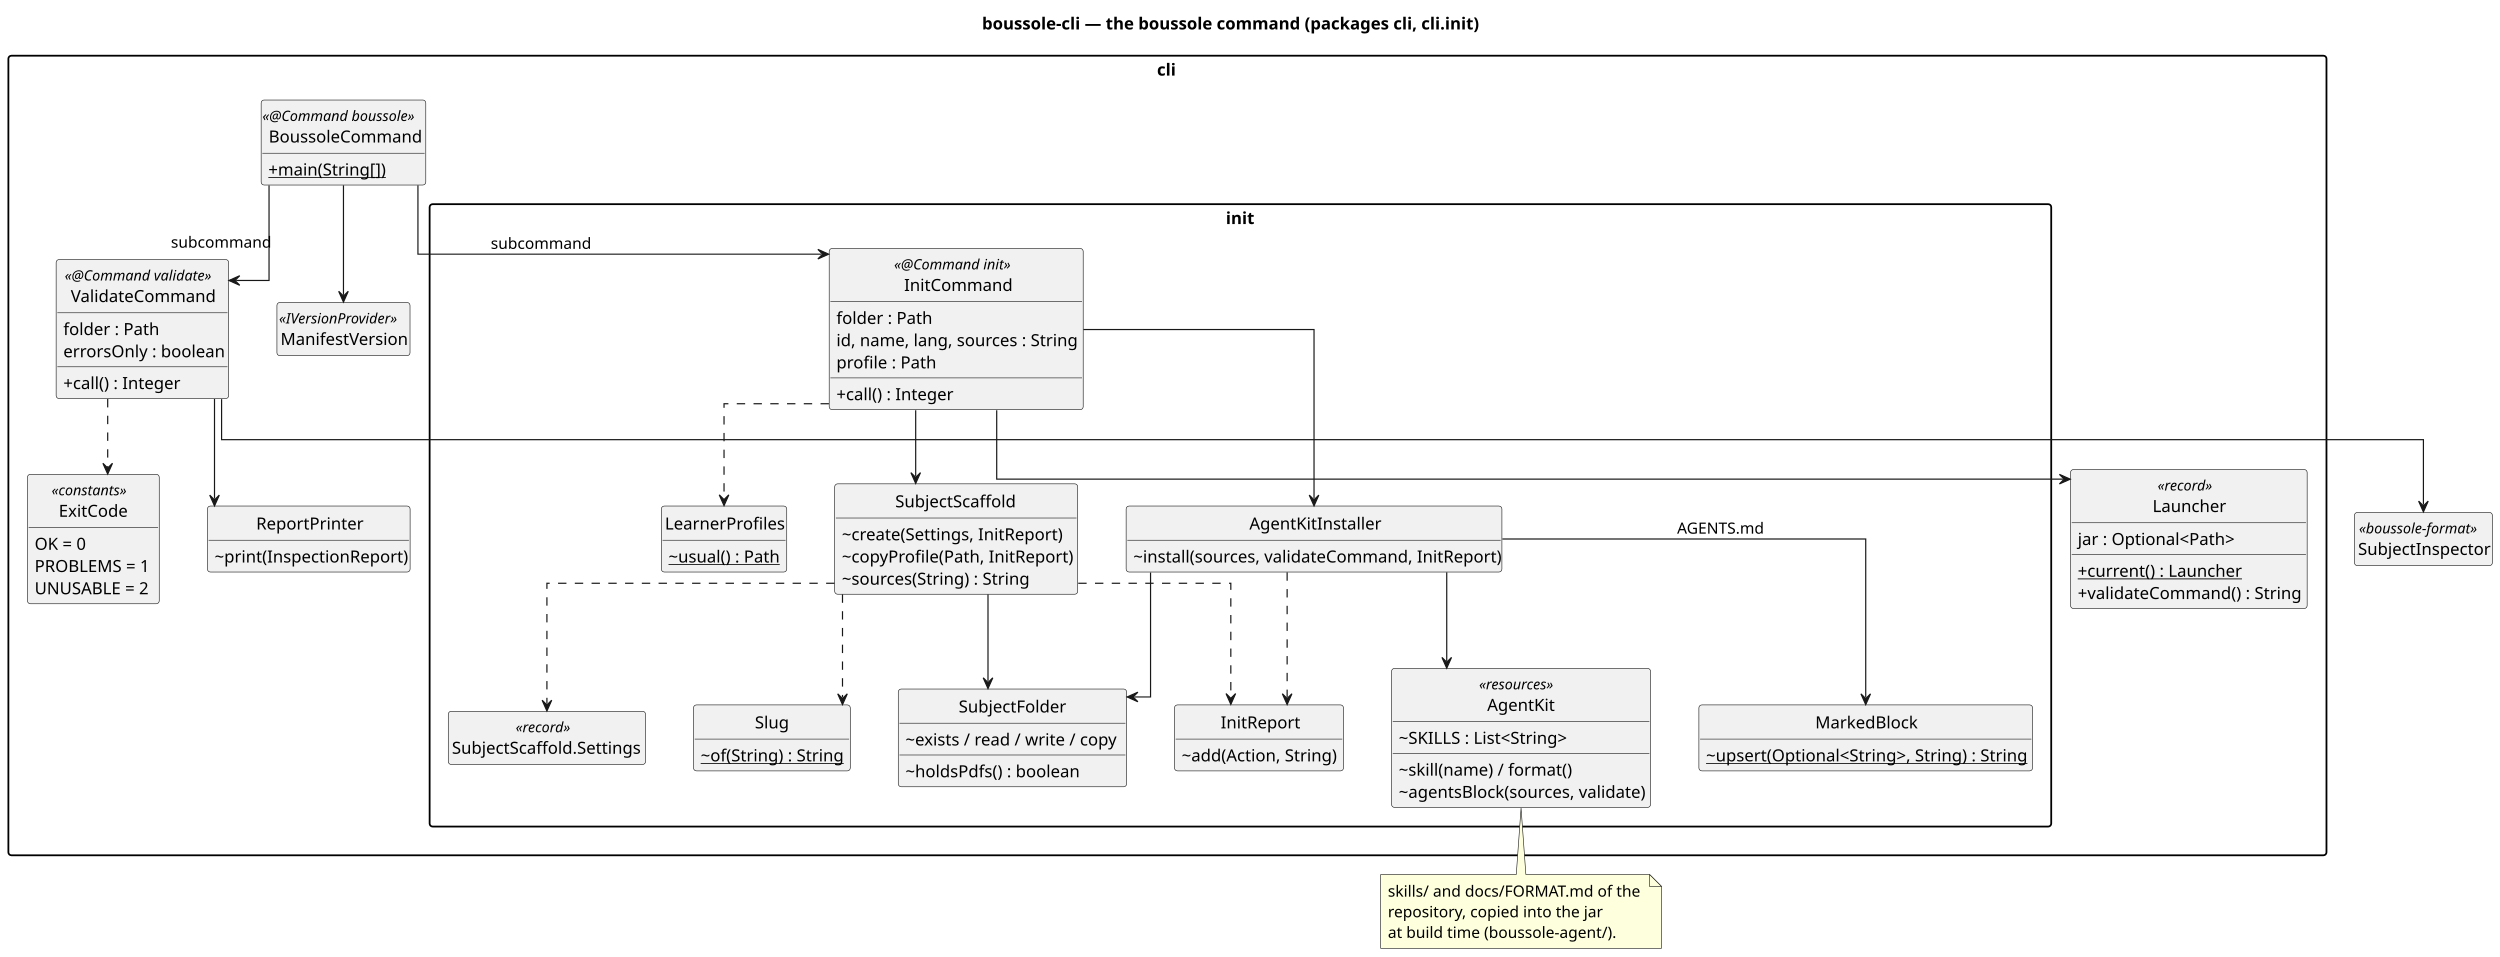
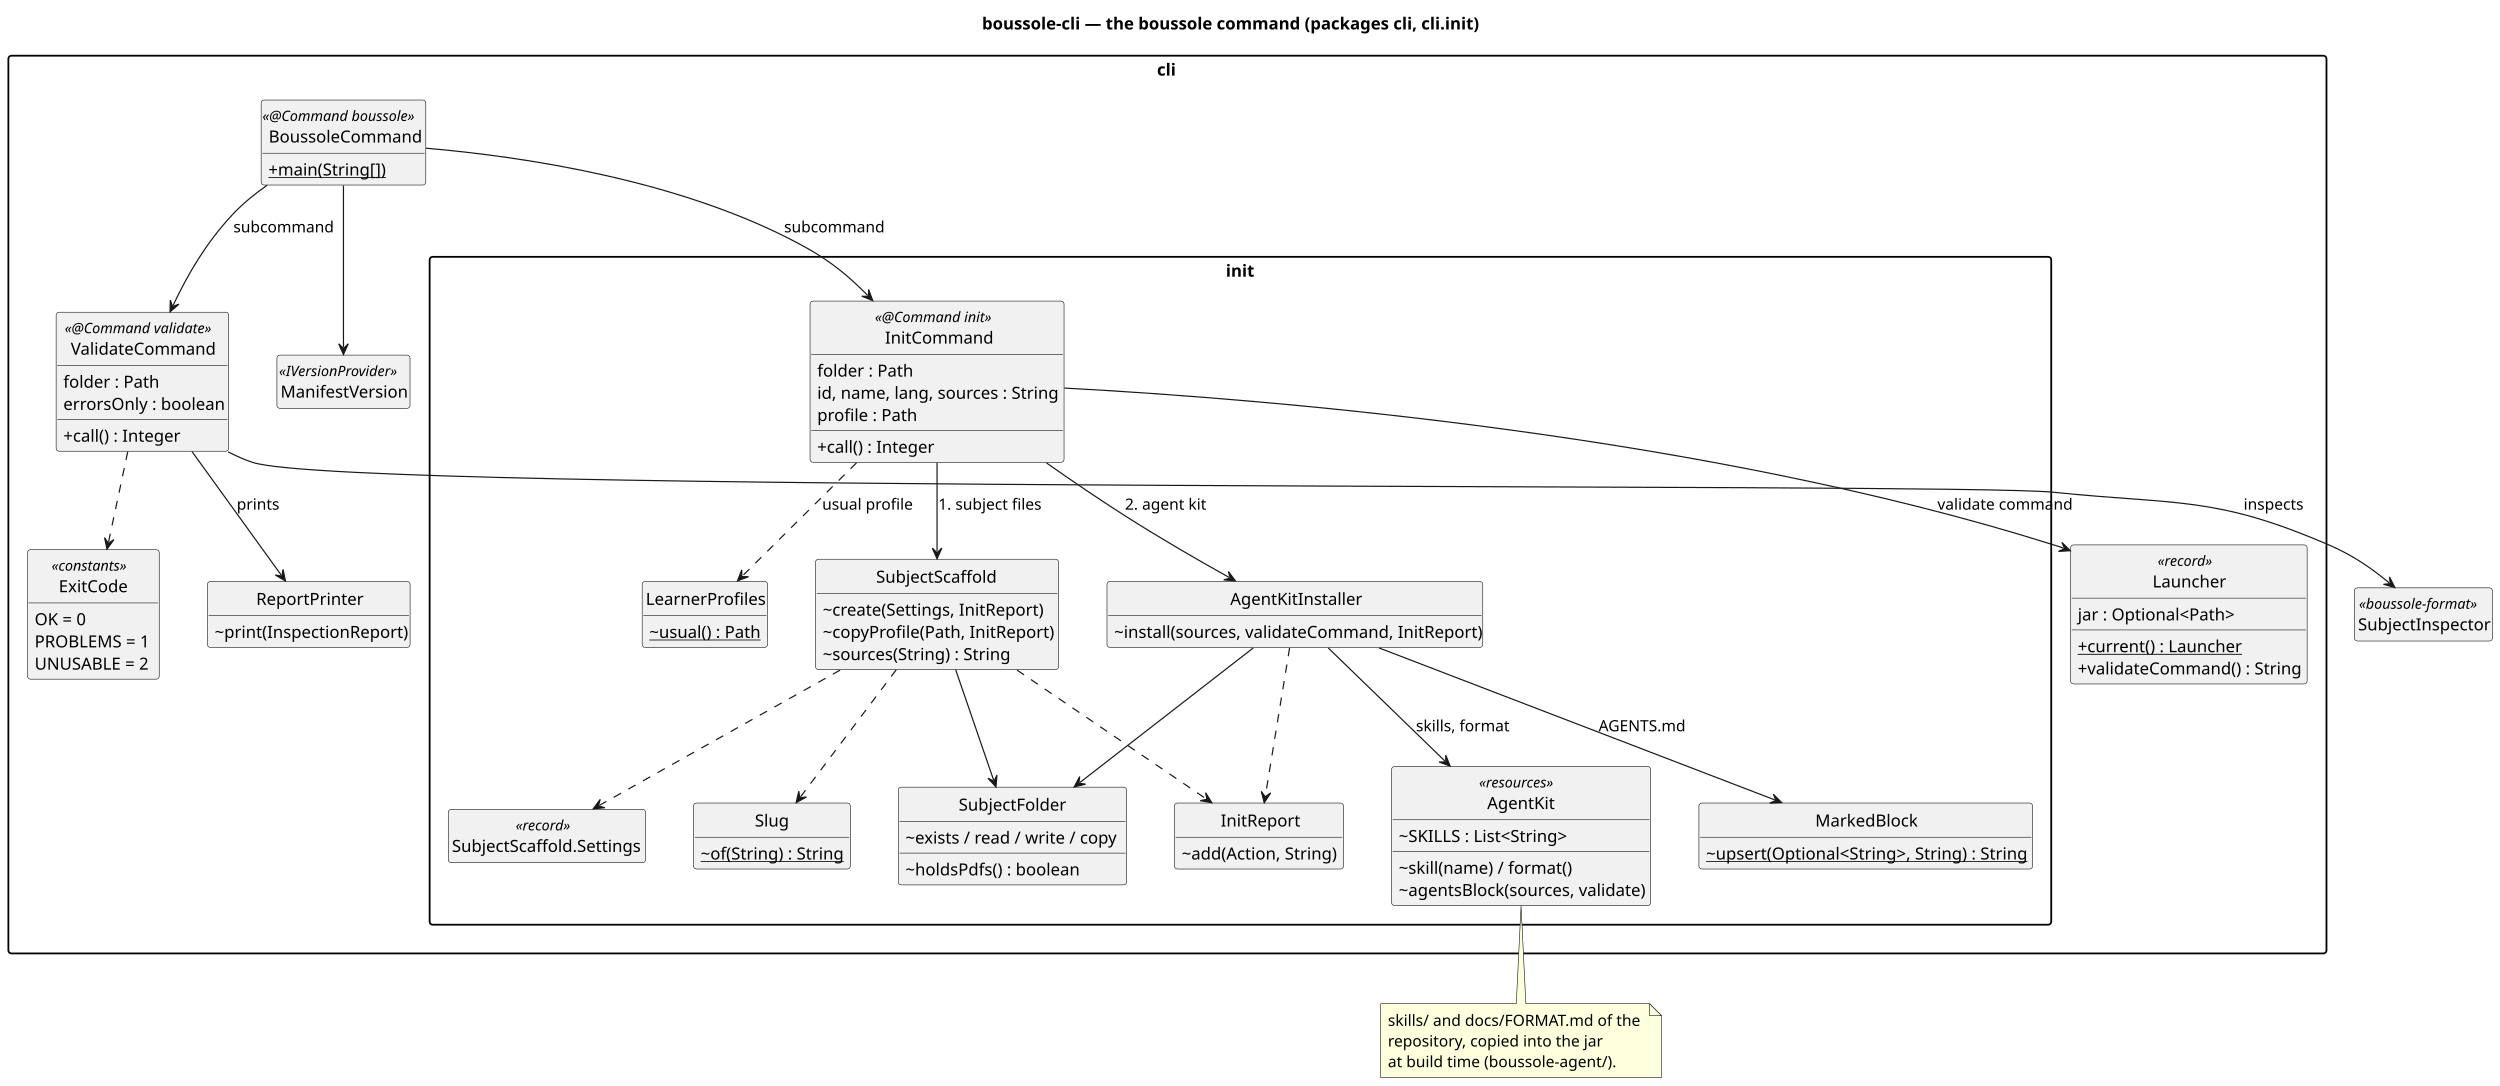
- <svg xmlns="http://www.w3.org/2000/svg" contentStyleType="text/css" data-diagram-type="CLASS" height="799px" preserveAspectRatio="none" style="width:2089px;height:799px;background:#FFFFFF;" version="1.1" viewBox="0 0 2089 799" width="2089px" zoomAndPan="magnify">
+ <svg xmlns="http://www.w3.org/2000/svg" contentStyleType="text/css" data-diagram-type="CLASS" height="907px" preserveAspectRatio="none" style="width:2089px;height:907px;background:#FFFFFF;" version="1.1" viewBox="0 0 2089 907" width="2089px" zoomAndPan="magnify">
  <defs />
  <g>
-     <g class="title" data-source-line="8">
+     <g class="title" data-source-line="7">
      <text fill="#000000" font-family="sans-serif" font-size="14" font-weight="bold" lengthAdjust="spacing" textLength="434.52" x="820.562" y="24.616">boussole-cli — the boussole command (packages cli, cli.init)</text>
    </g>
-     <g class="cluster" data-qualified-name="cli" data-source-line="10" id="ent0002">
-       <rect fill="none" height="668.11" rx="2.5" ry="2.5" style="stroke:#000000;stroke-width:1.5;" width="1937" x="7" y="46.564" />
+     <g class="cluster" data-qualified-name="cli" data-source-line="9" id="ent0002">
+       <rect fill="none" height="750.11" rx="2.5" ry="2.5" style="stroke:#000000;stroke-width:1.5;" width="1937" x="7" y="46.564" />
      <text fill="#000000" font-family="sans-serif" font-size="14" font-weight="bold" lengthAdjust="spacing" textLength="17.37" x="966.815" y="63.18">cli</text>
    </g>
-     <g class="cluster" data-qualified-name="cli.init" data-source-line="35" id="ent0009">
-       <rect fill="none" height="520.07" rx="2.5" ry="2.5" style="stroke:#000000;stroke-width:1.5;" width="1355" x="359" y="170.604" />
-       <text fill="#000000" font-family="sans-serif" font-size="14" font-weight="bold" lengthAdjust="spacing" textLength="24.36" x="1024.32" y="187.22">init</text>
-     </g>
-     <g class="entity" data-qualified-name="cli.BoussoleCommand" data-source-line="11" id="ent0003">
+     <g class="cluster" data-qualified-name="cli.init" data-source-line="34" id="ent0009">
+       <rect fill="none" height="558.07" rx="2.5" ry="2.5" style="stroke:#000000;stroke-width:1.5;" width="1355" x="359" y="214.604" />
+       <text fill="#000000" font-family="sans-serif" font-size="14" font-weight="bold" lengthAdjust="spacing" textLength="24.36" x="1024.32" y="231.22">init</text>
+     </g>
+     <g class="entity" data-qualified-name="cli.BoussoleCommand" data-source-line="10" id="ent0003">
      <rect fill="#F1F1F1" height="71.04" rx="2.5" ry="2.5" style="stroke:#181818;stroke-width:0.5;" width="137.565" x="218.22" y="83.564" />
      <text fill="#000000" font-family="sans-serif" font-size="12" font-style="italic" lengthAdjust="spacing" textLength="135.565" x="219.22" y="101.092">«@Command boussole»</text>
      <text fill="#000000" font-family="sans-serif" font-size="14" lengthAdjust="spacing" textLength="124.978" x="224.514" y="119.092">BoussoleCommand</text>
      <line style="stroke:#181818;stroke-width:0.5;" x1="219.22" x2="354.785" y1="128.04" y2="128.04" />
      <text fill="#000000" font-family="sans-serif" font-size="14" lengthAdjust="spacing" text-decoration="underline" textLength="97.86" x="224.22" y="146.656">+main(String[])</text>
    </g>
-     <g class="entity" data-qualified-name="cli.ValidateCommand" data-source-line="14" id="ent0004">
-       <rect fill="#F1F1F1" height="116.168" rx="2.5" ry="2.5" style="stroke:#181818;stroke-width:0.5;" width="144.173" x="46.91" y="216.884" />
-       <text fill="#000000" font-family="sans-serif" font-size="12" font-style="italic" lengthAdjust="spacing" textLength="129.889" x="54.052" y="234.412">«@Command validate»</text>
-       <text fill="#000000" font-family="sans-serif" font-size="14" lengthAdjust="spacing" textLength="119.742" x="59.126" y="252.412">ValidateCommand</text>
-       <line style="stroke:#181818;stroke-width:0.5;" x1="47.91" x2="190.083" y1="261.36" y2="261.36" />
-       <text fill="#000000" font-family="sans-serif" font-size="14" lengthAdjust="spacing" textLength="79.66" x="52.91" y="279.976">folder : Path</text>
-       <text fill="#000000" font-family="sans-serif" font-size="14" lengthAdjust="spacing" textLength="132.173" x="52.91" y="298.54">errorsOnly : boolean</text>
-       <line style="stroke:#181818;stroke-width:0.5;" x1="47.91" x2="190.083" y1="306.488" y2="306.488" />
-       <text fill="#000000" font-family="sans-serif" font-size="14" lengthAdjust="spacing" textLength="97.706" x="52.91" y="325.104">+call() : Integer</text>
-     </g>
-     <g class="entity" data-qualified-name="cli.ReportPrinter" data-source-line="19" id="ent0005">
-       <rect fill="#F1F1F1" height="55.128" rx="2.5" ry="2.5" style="stroke:#181818;stroke-width:0.5;" width="169.373" x="173.31" y="422.854" />
-       <text fill="#000000" font-family="sans-serif" font-size="14" lengthAdjust="spacing" textLength="87.878" x="214.058" y="442.47">ReportPrinter</text>
-       <line style="stroke:#181818;stroke-width:0.5;" x1="174.31" x2="341.683" y1="451.418" y2="451.418" />
-       <text fill="#000000" font-family="sans-serif" font-size="14" lengthAdjust="spacing" textLength="157.373" x="179.31" y="470.034">~print(InspectionReport)</text>
-     </g>
-     <g class="entity" data-qualified-name="cli.ExitCode" data-source-line="22" id="ent0006">
-       <rect fill="#F1F1F1" height="108.168" rx="2.5" ry="2.5" style="stroke:#181818;stroke-width:0.5;" width="110.14" x="22.93" y="396.334" />
-       <text fill="#000000" font-family="sans-serif" font-size="12" font-style="italic" lengthAdjust="spacing" textLength="69.817" x="43.092" y="413.862">«constants»</text>
-       <text fill="#000000" font-family="sans-serif" font-size="14" lengthAdjust="spacing" textLength="57.834" x="49.083" y="431.862">ExitCode</text>
-       <line style="stroke:#181818;stroke-width:0.5;" x1="23.93" x2="132.07" y1="440.81" y2="440.81" />
-       <text fill="#000000" font-family="sans-serif" font-size="14" lengthAdjust="spacing" textLength="45.514" x="28.93" y="459.426">OK = 0</text>
-       <text fill="#000000" font-family="sans-serif" font-size="14" lengthAdjust="spacing" textLength="97.342" x="28.93" y="477.99">PROBLEMS = 1</text>
-       <text fill="#000000" font-family="sans-serif" font-size="14" lengthAdjust="spacing" textLength="98.14" x="28.93" y="496.554">UNUSABLE = 2</text>
-     </g>
-     <g class="entity" data-qualified-name="cli.ManifestVersion" data-source-line="27" id="ent0007">
-       <rect fill="#F1F1F1" height="44.476" rx="2.5" ry="2.5" style="stroke:#181818;stroke-width:0.5;" width="111.21" x="231.4" y="252.734" />
-       <text fill="#000000" font-family="sans-serif" font-size="12" font-style="italic" lengthAdjust="spacing" textLength="107.737" x="233.136" y="270.262">«IVersionProvider»</text>
-       <text fill="#000000" font-family="sans-serif" font-size="14" lengthAdjust="spacing" textLength="105.21" x="234.4" y="288.262">ManifestVersion</text>
-     </g>
-     <g class="entity" data-qualified-name="cli.Launcher" data-source-line="28" id="ent0008">
-       <rect fill="#F1F1F1" height="116.168" rx="2.5" ry="2.5" style="stroke:#181818;stroke-width:0.5;" width="197.709" x="1730.15" y="392.334" />
-       <text fill="#000000" font-family="sans-serif" font-size="12" font-style="italic" lengthAdjust="spacing" textLength="52.248" x="1802.88" y="409.862">«record»</text>
-       <text fill="#000000" font-family="sans-serif" font-size="14" lengthAdjust="spacing" textLength="60.662" x="1798.674" y="427.862">Launcher</text>
-       <line style="stroke:#181818;stroke-width:0.5;" x1="1731.15" x2="1926.859" y1="436.81" y2="436.81" />
-       <text fill="#000000" font-family="sans-serif" font-size="14" lengthAdjust="spacing" textLength="130.465" x="1736.15" y="455.426">jar : Optional&lt;Path&gt;</text>
-       <line style="stroke:#181818;stroke-width:0.5;" x1="1731.15" x2="1926.859" y1="463.374" y2="463.374" />
-       <text fill="#000000" font-family="sans-serif" font-size="14" lengthAdjust="spacing" text-decoration="underline" textLength="137.522" x="1736.15" y="481.99">+current() : Launcher</text>
-       <text fill="#000000" font-family="sans-serif" font-size="14" lengthAdjust="spacing" textLength="185.709" x="1736.15" y="500.554">+validateCommand() : String</text>
-     </g>
-     <g class="entity" data-qualified-name="cli.init.InitCommand" data-source-line="36" id="ent0010">
-       <rect fill="#F1F1F1" height="134.732" rx="2.5" ry="2.5" style="stroke:#181818;stroke-width:0.5;" width="212.241" x="692.88" y="207.604" />
-       <text fill="#000000" font-family="sans-serif" font-size="12" font-style="italic" lengthAdjust="spacing" textLength="103.813" x="747.094" y="225.132">«@Command init»</text>
-       <text fill="#000000" font-family="sans-serif" font-size="14" lengthAdjust="spacing" textLength="87.01" x="755.496" y="243.132">InitCommand</text>
-       <line style="stroke:#181818;stroke-width:0.5;" x1="693.88" x2="904.121" y1="252.08" y2="252.08" />
-       <text fill="#000000" font-family="sans-serif" font-size="14" lengthAdjust="spacing" textLength="79.66" x="698.88" y="270.696">folder : Path</text>
-       <text fill="#000000" font-family="sans-serif" font-size="14" lengthAdjust="spacing" textLength="200.241" x="698.88" y="289.26">id, name, lang, sources : String</text>
-       <text fill="#000000" font-family="sans-serif" font-size="14" lengthAdjust="spacing" textLength="83.16" x="698.88" y="307.824">profile : Path</text>
-       <line style="stroke:#181818;stroke-width:0.5;" x1="693.88" x2="904.121" y1="315.772" y2="315.772" />
-       <text fill="#000000" font-family="sans-serif" font-size="14" lengthAdjust="spacing" textLength="97.706" x="698.88" y="334.388">+call() : Integer</text>
-     </g>
-     <g class="entity" data-qualified-name="cli.init.SubjectScaffold" data-source-line="42" id="ent0011">
-       <rect fill="#F1F1F1" height="92.256" rx="2.5" ry="2.5" style="stroke:#181818;stroke-width:0.5;" width="203.071" x="697.46" y="404.294" />
-       <text fill="#000000" font-family="sans-serif" font-size="14" lengthAdjust="spacing" textLength="101.92" x="748.036" y="423.91">SubjectScaffold</text>
-       <line style="stroke:#181818;stroke-width:0.5;" x1="698.46" x2="899.531" y1="432.858" y2="432.858" />
-       <text fill="#000000" font-family="sans-serif" font-size="14" lengthAdjust="spacing" textLength="182.447" x="703.46" y="451.474">~create(Settings, InitReport)</text>
-       <text fill="#000000" font-family="sans-serif" font-size="14" lengthAdjust="spacing" textLength="191.071" x="703.46" y="470.038">~copyProfile(Path, InitReport)</text>
-       <text fill="#000000" font-family="sans-serif" font-size="14" lengthAdjust="spacing" textLength="156.267" x="703.46" y="488.602">~sources(String) : String</text>
-     </g>
-     <g class="entity" data-qualified-name="cli.init.Settings" data-source-line="47" id="ent0012">
-       <rect fill="#F1F1F1" height="44.476" rx="2.5" ry="2.5" style="stroke:#181818;stroke-width:0.5;" width="164.829" x="374.59" y="594.344" />
-       <text fill="#000000" font-family="sans-serif" font-size="12" font-style="italic" lengthAdjust="spacing" textLength="52.248" x="430.88" y="611.872">«record»</text>
-       <text fill="#000000" font-family="sans-serif" font-size="14" lengthAdjust="spacing" textLength="158.829" x="377.59" y="629.872">SubjectScaffold.Settings</text>
-     </g>
-     <g class="entity" data-qualified-name="cli.init.AgentKitInstaller" data-source-line="48" id="ent0013">
-       <rect fill="#F1F1F1" height="55.128" rx="2.5" ry="2.5" style="stroke:#181818;stroke-width:0.5;" width="313.993" x="941" y="422.854" />
-       <text fill="#000000" font-family="sans-serif" font-size="14" lengthAdjust="spacing" textLength="108.038" x="1043.978" y="442.47">AgentKitInstaller</text>
-       <line style="stroke:#181818;stroke-width:0.5;" x1="942" x2="1253.993" y1="451.418" y2="451.418" />
-       <text fill="#000000" font-family="sans-serif" font-size="14" lengthAdjust="spacing" textLength="301.993" x="947" y="470.034">~install(sources, validateCommand, InitReport)</text>
-     </g>
-     <g class="entity" data-qualified-name="cli.init.AgentKit" data-source-line="51" id="ent0014">
-       <rect fill="#F1F1F1" height="116.168" rx="2.5" ry="2.5" style="stroke:#181818;stroke-width:0.5;" width="216.413" x="1162.79" y="558.504" />
-       <text fill="#000000" font-family="sans-serif" font-size="12" font-style="italic" lengthAdjust="spacing" textLength="70.189" x="1235.902" y="576.032">«resources»</text>
-       <text fill="#000000" font-family="sans-serif" font-size="14" lengthAdjust="spacing" textLength="56.588" x="1242.703" y="594.032">AgentKit</text>
-       <line style="stroke:#181818;stroke-width:0.5;" x1="1163.79" x2="1378.203" y1="602.98" y2="602.98" />
-       <text fill="#000000" font-family="sans-serif" font-size="14" lengthAdjust="spacing" textLength="143.962" x="1168.79" y="621.596">~SKILLS : List&lt;String&gt;</text>
-       <line style="stroke:#181818;stroke-width:0.5;" x1="1163.79" x2="1378.203" y1="629.544" y2="629.544" />
-       <text fill="#000000" font-family="sans-serif" font-size="14" lengthAdjust="spacing" textLength="142.925" x="1168.79" y="648.16">~skill(name) / format()</text>
-       <text fill="#000000" font-family="sans-serif" font-size="14" lengthAdjust="spacing" textLength="204.413" x="1168.79" y="666.724">~agentsBlock(sources, validate)</text>
-     </g>
-     <g class="entity" data-qualified-name="cli.init.MarkedBlock" data-source-line="56" id="ent0015">
-       <rect fill="#F1F1F1" height="55.128" rx="2.5" ry="2.5" style="stroke:#181818;stroke-width:0.5;" width="278.825" x="1419.59" y="589.024" />
-       <text fill="#000000" font-family="sans-serif" font-size="14" lengthAdjust="spacing" textLength="84.364" x="1516.821" y="608.64">MarkedBlock</text>
-       <line style="stroke:#181818;stroke-width:0.5;" x1="1420.59" x2="1697.415" y1="617.588" y2="617.588" />
-       <text fill="#000000" font-family="sans-serif" font-size="14" lengthAdjust="spacing" text-decoration="underline" textLength="266.825" x="1425.59" y="636.204">~upsert(Optional&lt;String&gt;, String) : String</text>
-     </g>
-     <g class="entity" data-qualified-name="cli.init.SubjectFolder" data-source-line="59" id="ent0016">
-       <rect fill="#F1F1F1" height="81.692" rx="2.5" ry="2.5" style="stroke:#181818;stroke-width:0.5;" width="190.807" x="750.6" y="575.744" />
-       <text fill="#000000" font-family="sans-serif" font-size="14" lengthAdjust="spacing" textLength="89.88" x="801.064" y="595.36">SubjectFolder</text>
-       <line style="stroke:#181818;stroke-width:0.5;" x1="751.6" x2="940.407" y1="604.308" y2="604.308" />
-       <text fill="#000000" font-family="sans-serif" font-size="14" lengthAdjust="spacing" textLength="178.807" x="756.6" y="622.924">~exists / read / write / copy</text>
-       <line style="stroke:#181818;stroke-width:0.5;" x1="751.6" x2="940.407" y1="630.872" y2="630.872" />
-       <text fill="#000000" font-family="sans-serif" font-size="14" lengthAdjust="spacing" textLength="143.416" x="756.6" y="649.488">~holdsPdfs() : boolean</text>
-     </g>
-     <g class="entity" data-qualified-name="cli.init.InitReport" data-source-line="63" id="ent0017">
-       <rect fill="#F1F1F1" height="55.128" rx="2.5" ry="2.5" style="stroke:#181818;stroke-width:0.5;" width="141.206" x="981.4" y="589.024" />
-       <text fill="#000000" font-family="sans-serif" font-size="14" lengthAdjust="spacing" textLength="64.008" x="1019.999" y="608.64">InitReport</text>
-       <line style="stroke:#181818;stroke-width:0.5;" x1="982.4" x2="1121.605" y1="617.588" y2="617.588" />
-       <text fill="#000000" font-family="sans-serif" font-size="14" lengthAdjust="spacing" textLength="129.206" x="987.4" y="636.204">~add(Action, String)</text>
-     </g>
-     <g class="entity" data-qualified-name="cli.init.Slug" data-source-line="66" id="ent0018">
-       <rect fill="#F1F1F1" height="55.128" rx="2.5" ry="2.5" style="stroke:#181818;stroke-width:0.5;" width="131.014" x="579.49" y="589.024" />
-       <text fill="#000000" font-family="sans-serif" font-size="14" lengthAdjust="spacing" textLength="28.49" x="630.752" y="608.64">Slug</text>
-       <line style="stroke:#181818;stroke-width:0.5;" x1="580.49" x2="709.504" y1="617.588" y2="617.588" />
-       <text fill="#000000" font-family="sans-serif" font-size="14" lengthAdjust="spacing" text-decoration="underline" textLength="119.014" x="585.49" y="636.204">~of(String) : String</text>
-     </g>
-     <g class="entity" data-qualified-name="cli.init.LearnerProfiles" data-source-line="69" id="ent0019">
-       <rect fill="#F1F1F1" height="55.128" rx="2.5" ry="2.5" style="stroke:#181818;stroke-width:0.5;" width="104.784" x="552.61" y="422.854" />
-       <text fill="#000000" font-family="sans-serif" font-size="14" lengthAdjust="spacing" textLength="98.784" x="555.61" y="442.47">LearnerProfiles</text>
-       <line style="stroke:#181818;stroke-width:0.5;" x1="553.61" x2="656.394" y1="451.418" y2="451.418" />
-       <text fill="#000000" font-family="sans-serif" font-size="14" lengthAdjust="spacing" text-decoration="underline" textLength="92.092" x="558.61" y="470.034">~usual() : Path</text>
-     </g>
-     <g class="entity" data-qualified-name="SubjectInspector" data-source-line="74" id="ent0020">
-       <rect fill="#F1F1F1" height="44.476" rx="2.5" ry="2.5" style="stroke:#181818;stroke-width:0.5;" width="115.284" x="1967.36" y="428.184" />
-       <text fill="#000000" font-family="sans-serif" font-size="12" font-style="italic" lengthAdjust="spacing" textLength="107.689" x="1971.157" y="445.712">«boussole-format»</text>
-       <text fill="#000000" font-family="sans-serif" font-size="14" lengthAdjust="spacing" textLength="109.284" x="1970.36" y="463.712">SubjectInspector</text>
-     </g>
-     <g class="entity" data-qualified-name="GMN39" data-source-line="96" id="ent0040">
-       <path d="M1153.7,730.674 L1153.7,792.388 A0,0 0 0 0 1153.7,792.388 L1388.303,792.388 A0,0 0 0 0 1388.303,792.388 L1388.303,740.674 L1378.303,730.674 L1275,730.674 L1271,675.124 L1267,730.674 L1153.7,730.674 A0,0 0 0 0 1153.7,730.674" fill="#FEFFDD" style="stroke:#181818;stroke-width:0.5;" />
-       <path d="M1378.303,730.674 L1378.303,740.674 L1388.303,740.674 L1378.303,730.674" fill="#FEFFDD" style="stroke:#181818;stroke-width:0.5;" />
-       <text fill="#000000" font-family="sans-serif" font-size="13" lengthAdjust="spacing" textLength="213.603" x="1159.7" y="749.246">skills/ and docs/FORMAT.md of the</text>
-       <text fill="#000000" font-family="sans-serif" font-size="13" lengthAdjust="spacing" textLength="177.97" x="1159.7" y="766.484">repository, copied into the jar</text>
-       <text fill="#000000" font-family="sans-serif" font-size="13" lengthAdjust="spacing" textLength="190.112" x="1159.7" y="783.722">at build time (boussole-agent/).</text>
-     </g>
-     <g class="link" data-entity-1="ent0003" data-entity-2="ent0004" data-link-type="dependency" data-source-line="76" id="lnk21">
-       <path codeLine="76" d="M224.81,154.934 C224.81,188.784 224.81,234.384 224.81,234.384 C224.81,234.384 215.93,234.384 197.33,234.384" fill="none" id="BoussoleCommand-to-ValidateCommand" style="stroke:#181818;stroke-width:1;" />
-       <polygon fill="#181818" points="191.33,234.384,200.33,238.384,196.33,234.384,200.33,230.384,191.33,234.384" style="stroke:#181818;stroke-width:1;" />
-       <text fill="#000000" font-family="sans-serif" font-size="13" lengthAdjust="spacing" textLength="81.315" x="142.81" y="206.966">subcommand</text>
-     </g>
-     <g class="link" data-entity-1="ent0003" data-entity-2="ent0010" data-link-type="dependency" data-source-line="77" id="lnk22">
-       <path codeLine="77" d="M349.23,154.884 C349.23,181.204 349.23,212.384 349.23,212.384 C349.23,212.384 553.41,212.384 686.41,212.384" fill="none" id="BoussoleCommand-to-InitCommand" style="stroke:#181818;stroke-width:1;" />
-       <polygon fill="#181818" points="692.41,212.384,683.41,208.384,687.41,212.384,683.41,216.384,692.41,212.384" style="stroke:#181818;stroke-width:1;" />
-       <text fill="#000000" font-family="sans-serif" font-size="13" lengthAdjust="spacing" textLength="81.315" x="410.08" y="207.956">subcommand</text>
-     </g>
-     <g class="link" data-entity-1="ent0003" data-entity-2="ent0007" data-link-type="dependency" data-source-line="78" id="lnk23">
-       <path codeLine="78" d="M287,154.844 C287,184.864 287,220.844 287,246.394" fill="none" id="BoussoleCommand-to-ManifestVersion" style="stroke:#181818;stroke-width:1;" />
-       <polygon fill="#181818" points="287,252.394,291,243.394,287,247.394,283,243.394,287,252.394" style="stroke:#181818;stroke-width:1;" />
-     </g>
-     <g class="link" data-entity-1="ent0004" data-entity-2="ent0020" data-link-type="dependency" data-source-line="79" id="lnk24">
-       <path codeLine="79" d="M185.16,333.494 C185.16,351.834 185.16,367.384 185.16,367.384 C185.16,367.384 2025,367.384 2025,367.384 C2025,367.384 2025,397.144 2025,421.724" fill="none" id="ValidateCommand-to-SubjectInspector" style="stroke:#181818;stroke-width:1;" />
-       <polygon fill="#181818" points="2025,427.724,2029,418.724,2025,422.724,2021,418.724,2025,427.724" style="stroke:#181818;stroke-width:1;" />
-     </g>
-     <g class="link" data-entity-1="ent0004" data-entity-2="ent0005" data-link-type="dependency" data-source-line="80" id="lnk25">
-       <path codeLine="80" d="M179.24,333.394 C179.24,363.494 179.24,392.804 179.24,416.704" fill="none" id="ValidateCommand-to-ReportPrinter" style="stroke:#181818;stroke-width:1;" />
-       <polygon fill="#181818" points="179.24,422.704,183.24,413.704,179.24,417.704,175.24,413.704,179.24,422.704" style="stroke:#181818;stroke-width:1;" />
-     </g>
-     <g class="link" data-entity-1="ent0004" data-entity-2="ent0006" data-link-type="dependency" data-source-line="81" id="lnk26">
-       <path codeLine="81" d="M89.99,333.394 C89.99,353.624 89.99,370.214 89.99,390.104" fill="none" id="ValidateCommand-to-ExitCode" style="stroke:#181818;stroke-width:1;stroke-dasharray:7,7;" />
-       <polygon fill="#181818" points="89.99,396.104,93.99,387.104,89.99,391.104,85.99,387.104,89.99,396.104" style="stroke:#181818;stroke-width:1;" />
-     </g>
-     <g class="link" data-entity-1="ent0010" data-entity-2="ent0011" data-link-type="dependency" data-source-line="82" id="lnk27">
-       <path codeLine="82" d="M765.15,342.804 C765.15,363.244 765.15,379.214 765.15,397.934" fill="none" id="InitCommand-to-SubjectScaffold" style="stroke:#181818;stroke-width:1;" />
-       <polygon fill="#181818" points="765.15,403.934,769.15,394.934,765.15,398.934,761.15,394.934,765.15,403.934" style="stroke:#181818;stroke-width:1;" />
-     </g>
-     <g class="link" data-entity-1="ent0010" data-entity-2="ent0013" data-link-type="dependency" data-source-line="83" id="lnk28">
-       <path codeLine="83" d="M905.26,275.384 C991.2,275.384 1098,275.384 1098,275.384 C1098,275.384 1098,367.324 1098,416.684" fill="none" id="InitCommand-to-AgentKitInstaller" style="stroke:#181818;stroke-width:1;" />
-       <polygon fill="#181818" points="1098,422.684,1102,413.684,1098,417.684,1094,413.684,1098,422.684" style="stroke:#181818;stroke-width:1;" />
-     </g>
-     <g class="link" data-entity-1="ent0010" data-entity-2="ent0008" data-link-type="dependency" data-source-line="84" id="lnk29">
-       <path codeLine="84" d="M832.85,342.814 C832.85,372.364 832.85,400.384 832.85,400.384 C832.85,400.384 1471.88,400.384 1723.84,400.384" fill="none" id="InitCommand-to-Launcher" style="stroke:#181818;stroke-width:1;" />
-       <polygon fill="#181818" points="1729.84,400.384,1720.84,396.384,1724.84,400.384,1720.84,404.384,1729.84,400.384" style="stroke:#181818;stroke-width:1;" />
-     </g>
-     <g class="link" data-entity-1="ent0010" data-entity-2="ent0019" data-link-type="dependency" data-source-line="85" id="lnk30">
-       <path codeLine="85" d="M692.64,337.384 C647.45,337.384 605,337.384 605,337.384 C605,337.384 605,383.004 605,416.474" fill="none" id="InitCommand-to-LearnerProfiles" style="stroke:#181818;stroke-width:1;stroke-dasharray:7,7;" />
-       <polygon fill="#181818" points="605,422.474,609,413.474,605,417.474,601,413.474,605,422.474" style="stroke:#181818;stroke-width:1;" />
-     </g>
-     <g class="link" data-entity-1="ent0011" data-entity-2="ent0016" data-link-type="dependency" data-source-line="86" id="lnk31">
-       <path codeLine="86" d="M825.57,496.704 C825.57,521.384 825.57,545.494 825.57,569.364" fill="none" id="SubjectScaffold-to-SubjectFolder" style="stroke:#181818;stroke-width:1;" />
-       <polygon fill="#181818" points="825.57,575.364,829.57,566.364,825.57,570.364,821.57,566.364,825.57,575.364" style="stroke:#181818;stroke-width:1;" />
-     </g>
-     <g class="link" data-entity-1="ent0011" data-entity-2="ent0012" data-link-type="dependency" data-source-line="87" id="lnk32">
-       <path codeLine="87" d="M697.31,487.384 C596.5,487.384 457,487.384 457,487.384 C457,487.384 457,551.064 457,588.084" fill="none" id="SubjectScaffold-to-Settings" style="stroke:#181818;stroke-width:1;stroke-dasharray:7,7;" />
-       <polygon fill="#181818" points="457,594.084,461,585.084,457,589.084,453,585.084,457,594.084" style="stroke:#181818;stroke-width:1;" />
-     </g>
-     <g class="link" data-entity-1="ent0011" data-entity-2="ent0018" data-link-type="dependency" data-source-line="88" id="lnk33">
-       <path codeLine="88" d="M703.99,496.704 C703.99,526.284 703.99,557.654 703.99,582.744" fill="none" id="SubjectScaffold-to-Slug" style="stroke:#181818;stroke-width:1;stroke-dasharray:7,7;" />
-       <polygon fill="#181818" points="703.99,588.744,707.99,579.744,703.99,583.744,699.99,579.744,703.99,588.744" style="stroke:#181818;stroke-width:1;" />
-     </g>
-     <g class="link" data-entity-1="ent0013" data-entity-2="ent0016" data-link-type="dependency" data-source-line="89" id="lnk34">
-       <path codeLine="89" d="M961.4,478.404 C961.4,517.144 961.4,582.384 961.4,582.384 C961.4,582.384 959.5,582.384 947.82,582.384" fill="none" id="AgentKitInstaller-to-SubjectFolder" style="stroke:#181818;stroke-width:1;" />
-       <polygon fill="#181818" points="941.82,582.384,950.82,586.384,946.82,582.384,950.82,578.384,941.82,582.384" style="stroke:#181818;stroke-width:1;" />
-     </g>
-     <g class="link" data-entity-1="ent0013" data-entity-2="ent0014" data-link-type="dependency" data-source-line="90" id="lnk35">
-       <path codeLine="90" d="M1208.89,478.234 C1208.89,500.034 1208.89,525.134 1208.89,552.324" fill="none" id="AgentKitInstaller-to-AgentKit" style="stroke:#181818;stroke-width:1;" />
-       <polygon fill="#181818" points="1208.89,558.324,1212.89,549.324,1208.89,553.324,1204.89,549.324,1208.89,558.324" style="stroke:#181818;stroke-width:1;" />
-     </g>
-     <g class="link" data-entity-1="ent0013" data-entity-2="ent0015" data-link-type="dependency" data-source-line="91" id="lnk36">
-       <path codeLine="91" d="M1255.36,450.384 C1388.91,450.384 1559,450.384 1559,450.384 C1559,450.384 1559,535.454 1559,582.764" fill="none" id="AgentKitInstaller-to-MarkedBlock" style="stroke:#181818;stroke-width:1;" />
-       <polygon fill="#181818" points="1559,588.764,1563,579.764,1559,583.764,1555,579.764,1559,588.764" style="stroke:#181818;stroke-width:1;" />
-       <text fill="#000000" font-family="sans-serif" font-size="13" lengthAdjust="spacing" textLength="74.074" x="1401.37" y="445.956">AGENTS.md</text>
-     </g>
-     <g class="link" data-entity-1="ent0011" data-entity-2="ent0017" data-link-type="dependency" data-source-line="92" id="lnk37">
-       <path codeLine="92" d="M900.98,487.384 C962.27,487.384 1028.47,487.384 1028.47,487.384 C1028.47,487.384 1028.47,544.554 1028.47,582.554" fill="none" id="SubjectScaffold-to-InitReport" style="stroke:#181818;stroke-width:1;stroke-dasharray:7,7;" />
-       <polygon fill="#181818" points="1028.47,588.554,1032.47,579.554,1028.47,583.554,1024.47,579.554,1028.47,588.554" style="stroke:#181818;stroke-width:1;" />
-     </g>
-     <g class="link" data-entity-1="ent0013" data-entity-2="ent0017" data-link-type="dependency" data-source-line="93" id="lnk38">
-       <path codeLine="93" d="M1075.53,478.234 C1075.53,508.904 1075.53,551.974 1075.53,582.684" fill="none" id="AgentKitInstaller-to-InitReport" style="stroke:#181818;stroke-width:1;stroke-dasharray:7,7;" />
-       <polygon fill="#181818" points="1075.53,588.684,1079.53,579.684,1075.53,583.684,1071.53,579.684,1075.53,588.684" style="stroke:#181818;stroke-width:1;" />
+     <g class="entity" data-qualified-name="cli.ValidateCommand" data-source-line="13" id="ent0004">
+       <rect fill="#F1F1F1" height="116.168" rx="2.5" ry="2.5" style="stroke:#181818;stroke-width:0.5;" width="144.173" x="46.91" y="260.884" />
+       <text fill="#000000" font-family="sans-serif" font-size="12" font-style="italic" lengthAdjust="spacing" textLength="129.889" x="54.052" y="278.412">«@Command validate»</text>
+       <text fill="#000000" font-family="sans-serif" font-size="14" lengthAdjust="spacing" textLength="119.742" x="59.126" y="296.412">ValidateCommand</text>
+       <line style="stroke:#181818;stroke-width:0.5;" x1="47.91" x2="190.083" y1="305.36" y2="305.36" />
+       <text fill="#000000" font-family="sans-serif" font-size="14" lengthAdjust="spacing" textLength="79.66" x="52.91" y="323.976">folder : Path</text>
+       <text fill="#000000" font-family="sans-serif" font-size="14" lengthAdjust="spacing" textLength="132.173" x="52.91" y="342.54">errorsOnly : boolean</text>
+       <line style="stroke:#181818;stroke-width:0.5;" x1="47.91" x2="190.083" y1="350.488" y2="350.488" />
+       <text fill="#000000" font-family="sans-serif" font-size="14" lengthAdjust="spacing" textLength="97.706" x="52.91" y="369.104">+call() : Integer</text>
+     </g>
+     <g class="entity" data-qualified-name="cli.ReportPrinter" data-source-line="18" id="ent0005">
+       <rect fill="#F1F1F1" height="55.128" rx="2.5" ry="2.5" style="stroke:#181818;stroke-width:0.5;" width="169.373" x="173.31" y="485.854" />
+       <text fill="#000000" font-family="sans-serif" font-size="14" lengthAdjust="spacing" textLength="87.878" x="214.058" y="505.47">ReportPrinter</text>
+       <line style="stroke:#181818;stroke-width:0.5;" x1="174.31" x2="341.683" y1="514.418" y2="514.418" />
+       <text fill="#000000" font-family="sans-serif" font-size="14" lengthAdjust="spacing" textLength="157.373" x="179.31" y="533.034">~print(InspectionReport)</text>
+     </g>
+     <g class="entity" data-qualified-name="cli.ExitCode" data-source-line="21" id="ent0006">
+       <rect fill="#F1F1F1" height="108.168" rx="2.5" ry="2.5" style="stroke:#181818;stroke-width:0.5;" width="110.14" x="22.93" y="459.334" />
+       <text fill="#000000" font-family="sans-serif" font-size="12" font-style="italic" lengthAdjust="spacing" textLength="69.817" x="43.092" y="476.862">«constants»</text>
+       <text fill="#000000" font-family="sans-serif" font-size="14" lengthAdjust="spacing" textLength="57.834" x="49.083" y="494.862">ExitCode</text>
+       <line style="stroke:#181818;stroke-width:0.5;" x1="23.93" x2="132.07" y1="503.81" y2="503.81" />
+       <text fill="#000000" font-family="sans-serif" font-size="14" lengthAdjust="spacing" textLength="45.514" x="28.93" y="522.426">OK = 0</text>
+       <text fill="#000000" font-family="sans-serif" font-size="14" lengthAdjust="spacing" textLength="97.342" x="28.93" y="540.99">PROBLEMS = 1</text>
+       <text fill="#000000" font-family="sans-serif" font-size="14" lengthAdjust="spacing" textLength="98.14" x="28.93" y="559.554">UNUSABLE = 2</text>
+     </g>
+     <g class="entity" data-qualified-name="cli.ManifestVersion" data-source-line="26" id="ent0007">
+       <rect fill="#F1F1F1" height="44.476" rx="2.5" ry="2.5" style="stroke:#181818;stroke-width:0.5;" width="111.21" x="231.4" y="296.734" />
+       <text fill="#000000" font-family="sans-serif" font-size="12" font-style="italic" lengthAdjust="spacing" textLength="107.737" x="233.136" y="314.262">«IVersionProvider»</text>
+       <text fill="#000000" font-family="sans-serif" font-size="14" lengthAdjust="spacing" textLength="105.21" x="234.4" y="332.262">ManifestVersion</text>
+     </g>
+     <g class="entity" data-qualified-name="cli.Launcher" data-source-line="27" id="ent0008">
+       <rect fill="#F1F1F1" height="116.168" rx="2.5" ry="2.5" style="stroke:#181818;stroke-width:0.5;" width="197.709" x="1730.15" y="455.334" />
+       <text fill="#000000" font-family="sans-serif" font-size="12" font-style="italic" lengthAdjust="spacing" textLength="52.248" x="1802.88" y="472.862">«record»</text>
+       <text fill="#000000" font-family="sans-serif" font-size="14" lengthAdjust="spacing" textLength="60.662" x="1798.674" y="490.862">Launcher</text>
+       <line style="stroke:#181818;stroke-width:0.5;" x1="1731.15" x2="1926.859" y1="499.81" y2="499.81" />
+       <text fill="#000000" font-family="sans-serif" font-size="14" lengthAdjust="spacing" textLength="130.465" x="1736.15" y="518.426">jar : Optional&lt;Path&gt;</text>
+       <line style="stroke:#181818;stroke-width:0.5;" x1="1731.15" x2="1926.859" y1="526.374" y2="526.374" />
+       <text fill="#000000" font-family="sans-serif" font-size="14" lengthAdjust="spacing" text-decoration="underline" textLength="137.522" x="1736.15" y="544.99">+current() : Launcher</text>
+       <text fill="#000000" font-family="sans-serif" font-size="14" lengthAdjust="spacing" textLength="185.709" x="1736.15" y="563.554">+validateCommand() : String</text>
+     </g>
+     <g class="entity" data-qualified-name="cli.init.InitCommand" data-source-line="35" id="ent0010">
+       <rect fill="#F1F1F1" height="134.732" rx="2.5" ry="2.5" style="stroke:#181818;stroke-width:0.5;" width="212.241" x="676.88" y="251.604" />
+       <text fill="#000000" font-family="sans-serif" font-size="12" font-style="italic" lengthAdjust="spacing" textLength="103.813" x="731.094" y="269.132">«@Command init»</text>
+       <text fill="#000000" font-family="sans-serif" font-size="14" lengthAdjust="spacing" textLength="87.01" x="739.496" y="287.132">InitCommand</text>
+       <line style="stroke:#181818;stroke-width:0.5;" x1="677.88" x2="888.121" y1="296.08" y2="296.08" />
+       <text fill="#000000" font-family="sans-serif" font-size="14" lengthAdjust="spacing" textLength="79.66" x="682.88" y="314.696">folder : Path</text>
+       <text fill="#000000" font-family="sans-serif" font-size="14" lengthAdjust="spacing" textLength="200.241" x="682.88" y="333.26">id, name, lang, sources : String</text>
+       <text fill="#000000" font-family="sans-serif" font-size="14" lengthAdjust="spacing" textLength="83.16" x="682.88" y="351.824">profile : Path</text>
+       <line style="stroke:#181818;stroke-width:0.5;" x1="677.88" x2="888.121" y1="359.772" y2="359.772" />
+       <text fill="#000000" font-family="sans-serif" font-size="14" lengthAdjust="spacing" textLength="97.706" x="682.88" y="378.388">+call() : Integer</text>
+     </g>
+     <g class="entity" data-qualified-name="cli.init.SubjectScaffold" data-source-line="41" id="ent0011">
+       <rect fill="#F1F1F1" height="92.256" rx="2.5" ry="2.5" style="stroke:#181818;stroke-width:0.5;" width="203.071" x="681.46" y="467.294" />
+       <text fill="#000000" font-family="sans-serif" font-size="14" lengthAdjust="spacing" textLength="101.92" x="732.036" y="486.91">SubjectScaffold</text>
+       <line style="stroke:#181818;stroke-width:0.5;" x1="682.46" x2="883.531" y1="495.858" y2="495.858" />
+       <text fill="#000000" font-family="sans-serif" font-size="14" lengthAdjust="spacing" textLength="182.447" x="687.46" y="514.474">~create(Settings, InitReport)</text>
+       <text fill="#000000" font-family="sans-serif" font-size="14" lengthAdjust="spacing" textLength="191.071" x="687.46" y="533.038">~copyProfile(Path, InitReport)</text>
+       <text fill="#000000" font-family="sans-serif" font-size="14" lengthAdjust="spacing" textLength="156.267" x="687.46" y="551.602">~sources(String) : String</text>
+     </g>
+     <g class="entity" data-qualified-name="cli.init.Settings" data-source-line="46" id="ent0012">
+       <rect fill="#F1F1F1" height="44.476" rx="2.5" ry="2.5" style="stroke:#181818;stroke-width:0.5;" width="164.829" x="374.59" y="676.344" />
+       <text fill="#000000" font-family="sans-serif" font-size="12" font-style="italic" lengthAdjust="spacing" textLength="52.248" x="430.88" y="693.872">«record»</text>
+       <text fill="#000000" font-family="sans-serif" font-size="14" lengthAdjust="spacing" textLength="158.829" x="377.59" y="711.872">SubjectScaffold.Settings</text>
+     </g>
+     <g class="entity" data-qualified-name="cli.init.AgentKitInstaller" data-source-line="47" id="ent0013">
+       <rect fill="#F1F1F1" height="55.128" rx="2.5" ry="2.5" style="stroke:#181818;stroke-width:0.5;" width="313.993" x="925" y="485.854" />
+       <text fill="#000000" font-family="sans-serif" font-size="14" lengthAdjust="spacing" textLength="108.038" x="1027.978" y="505.47">AgentKitInstaller</text>
+       <line style="stroke:#181818;stroke-width:0.5;" x1="926" x2="1237.993" y1="514.418" y2="514.418" />
+       <text fill="#000000" font-family="sans-serif" font-size="14" lengthAdjust="spacing" textLength="301.993" x="931" y="533.034">~install(sources, validateCommand, InitReport)</text>
+     </g>
+     <g class="entity" data-qualified-name="cli.init.AgentKit" data-source-line="50" id="ent0014">
+       <rect fill="#F1F1F1" height="116.168" rx="2.5" ry="2.5" style="stroke:#181818;stroke-width:0.5;" width="216.413" x="1162.79" y="640.504" />
+       <text fill="#000000" font-family="sans-serif" font-size="12" font-style="italic" lengthAdjust="spacing" textLength="70.189" x="1235.902" y="658.032">«resources»</text>
+       <text fill="#000000" font-family="sans-serif" font-size="14" lengthAdjust="spacing" textLength="56.588" x="1242.703" y="676.032">AgentKit</text>
+       <line style="stroke:#181818;stroke-width:0.5;" x1="1163.79" x2="1378.203" y1="684.98" y2="684.98" />
+       <text fill="#000000" font-family="sans-serif" font-size="14" lengthAdjust="spacing" textLength="143.962" x="1168.79" y="703.596">~SKILLS : List&lt;String&gt;</text>
+       <line style="stroke:#181818;stroke-width:0.5;" x1="1163.79" x2="1378.203" y1="711.544" y2="711.544" />
+       <text fill="#000000" font-family="sans-serif" font-size="14" lengthAdjust="spacing" textLength="142.925" x="1168.79" y="730.16">~skill(name) / format()</text>
+       <text fill="#000000" font-family="sans-serif" font-size="14" lengthAdjust="spacing" textLength="204.413" x="1168.79" y="748.724">~agentsBlock(sources, validate)</text>
+     </g>
+     <g class="entity" data-qualified-name="cli.init.MarkedBlock" data-source-line="55" id="ent0015">
+       <rect fill="#F1F1F1" height="55.128" rx="2.5" ry="2.5" style="stroke:#181818;stroke-width:0.5;" width="278.825" x="1419.59" y="671.024" />
+       <text fill="#000000" font-family="sans-serif" font-size="14" lengthAdjust="spacing" textLength="84.364" x="1516.821" y="690.64">MarkedBlock</text>
+       <line style="stroke:#181818;stroke-width:0.5;" x1="1420.59" x2="1697.415" y1="699.588" y2="699.588" />
+       <text fill="#000000" font-family="sans-serif" font-size="14" lengthAdjust="spacing" text-decoration="underline" textLength="266.825" x="1425.59" y="718.204">~upsert(Optional&lt;String&gt;, String) : String</text>
+     </g>
+     <g class="entity" data-qualified-name="cli.init.SubjectFolder" data-source-line="58" id="ent0016">
+       <rect fill="#F1F1F1" height="81.692" rx="2.5" ry="2.5" style="stroke:#181818;stroke-width:0.5;" width="190.807" x="750.6" y="657.744" />
+       <text fill="#000000" font-family="sans-serif" font-size="14" lengthAdjust="spacing" textLength="89.88" x="801.064" y="677.36">SubjectFolder</text>
+       <line style="stroke:#181818;stroke-width:0.5;" x1="751.6" x2="940.407" y1="686.308" y2="686.308" />
+       <text fill="#000000" font-family="sans-serif" font-size="14" lengthAdjust="spacing" textLength="178.807" x="756.6" y="704.924">~exists / read / write / copy</text>
+       <line style="stroke:#181818;stroke-width:0.5;" x1="751.6" x2="940.407" y1="712.872" y2="712.872" />
+       <text fill="#000000" font-family="sans-serif" font-size="14" lengthAdjust="spacing" textLength="143.416" x="756.6" y="731.488">~holdsPdfs() : boolean</text>
+     </g>
+     <g class="entity" data-qualified-name="cli.init.InitReport" data-source-line="62" id="ent0017">
+       <rect fill="#F1F1F1" height="55.128" rx="2.5" ry="2.5" style="stroke:#181818;stroke-width:0.5;" width="141.206" x="981.4" y="671.024" />
+       <text fill="#000000" font-family="sans-serif" font-size="14" lengthAdjust="spacing" textLength="64.008" x="1019.999" y="690.64">InitReport</text>
+       <line style="stroke:#181818;stroke-width:0.5;" x1="982.4" x2="1121.605" y1="699.588" y2="699.588" />
+       <text fill="#000000" font-family="sans-serif" font-size="14" lengthAdjust="spacing" textLength="129.206" x="987.4" y="718.204">~add(Action, String)</text>
+     </g>
+     <g class="entity" data-qualified-name="cli.init.Slug" data-source-line="65" id="ent0018">
+       <rect fill="#F1F1F1" height="55.128" rx="2.5" ry="2.5" style="stroke:#181818;stroke-width:0.5;" width="131.014" x="579.49" y="671.024" />
+       <text fill="#000000" font-family="sans-serif" font-size="14" lengthAdjust="spacing" textLength="28.49" x="630.752" y="690.64">Slug</text>
+       <line style="stroke:#181818;stroke-width:0.5;" x1="580.49" x2="709.504" y1="699.588" y2="699.588" />
+       <text fill="#000000" font-family="sans-serif" font-size="14" lengthAdjust="spacing" text-decoration="underline" textLength="119.014" x="585.49" y="718.204">~of(String) : String</text>
+     </g>
+     <g class="entity" data-qualified-name="cli.init.LearnerProfiles" data-source-line="68" id="ent0019">
+       <rect fill="#F1F1F1" height="55.128" rx="2.5" ry="2.5" style="stroke:#181818;stroke-width:0.5;" width="104.784" x="536.61" y="485.854" />
+       <text fill="#000000" font-family="sans-serif" font-size="14" lengthAdjust="spacing" textLength="98.784" x="539.61" y="505.47">LearnerProfiles</text>
+       <line style="stroke:#181818;stroke-width:0.5;" x1="537.61" x2="640.394" y1="514.418" y2="514.418" />
+       <text fill="#000000" font-family="sans-serif" font-size="14" lengthAdjust="spacing" text-decoration="underline" textLength="92.092" x="542.61" y="533.034">~usual() : Path</text>
+     </g>
+     <g class="entity" data-qualified-name="SubjectInspector" data-source-line="73" id="ent0020">
+       <rect fill="#F1F1F1" height="44.476" rx="2.5" ry="2.5" style="stroke:#181818;stroke-width:0.5;" width="115.284" x="1967.36" y="491.184" />
+       <text fill="#000000" font-family="sans-serif" font-size="12" font-style="italic" lengthAdjust="spacing" textLength="107.689" x="1971.157" y="508.712">«boussole-format»</text>
+       <text fill="#000000" font-family="sans-serif" font-size="14" lengthAdjust="spacing" textLength="109.284" x="1970.36" y="526.712">SubjectInspector</text>
+     </g>
+     <g class="entity" data-qualified-name="GMN39" data-source-line="95" id="ent0040">
+       <path d="M1153.7,838.674 L1153.7,900.388 A0,0 0 0 0 1153.7,900.388 L1388.303,900.388 A0,0 0 0 0 1388.303,900.388 L1388.303,848.674 L1378.303,838.674 L1275,838.674 L1271,756.784 L1267,838.674 L1153.7,838.674 A0,0 0 0 0 1153.7,838.674" fill="#FEFFDD" style="stroke:#181818;stroke-width:0.5;" />
+       <path d="M1378.303,838.674 L1378.303,848.674 L1388.303,848.674 L1378.303,838.674" fill="#FEFFDD" style="stroke:#181818;stroke-width:0.5;" />
+       <text fill="#000000" font-family="sans-serif" font-size="13" lengthAdjust="spacing" textLength="213.603" x="1159.7" y="857.246">skills/ and docs/FORMAT.md of the</text>
+       <text fill="#000000" font-family="sans-serif" font-size="13" lengthAdjust="spacing" textLength="177.97" x="1159.7" y="874.484">repository, copied into the jar</text>
+       <text fill="#000000" font-family="sans-serif" font-size="13" lengthAdjust="spacing" textLength="190.112" x="1159.7" y="891.722">at build time (boussole-agent/).</text>
+     </g>
+     <g class="link" data-entity-1="ent0003" data-entity-2="ent0004" data-link-type="dependency" data-source-line="75" id="lnk21">
+       <path codeLine="75" d="M223.11,154.804 C212.66,162.154 202.49,170.474 194,179.604 C172.23,203.014 157.256,228.5 144.636,255.171" fill="none" id="BoussoleCommand-to-ValidateCommand" style="stroke:#181818;stroke-width:1;" />
+       <polygon fill="#181818" points="142.07,260.594,149.535,254.17,144.209,256.074,142.304,250.748,142.07,260.594" style="stroke:#181818;stroke-width:1;" />
+       <text fill="#000000" font-family="sans-serif" font-size="13" lengthAdjust="spacing" textLength="81.315" x="195" y="194.176">subcommand</text>
+     </g>
+     <g class="link" data-entity-1="ent0003" data-entity-2="ent0010" data-link-type="dependency" data-source-line="76" id="lnk22">
+       <path codeLine="76" d="M355.98,123.834 C436.58,130.774 571.78,150.514 673,206.604 C693.56,217.994 708.586,230.123 725.026,246.863" fill="none" id="BoussoleCommand-to-InitCommand" style="stroke:#181818;stroke-width:1;" />
+       <polygon fill="#181818" points="729.23,251.144,725.778,241.92,725.727,247.577,720.07,247.525,729.23,251.144" style="stroke:#181818;stroke-width:1;" />
+       <text fill="#000000" font-family="sans-serif" font-size="13" lengthAdjust="spacing" textLength="81.315" x="655.19" y="194.176">subcommand</text>
+     </g>
+     <g class="link" data-entity-1="ent0003" data-entity-2="ent0007" data-link-type="dependency" data-source-line="77" id="lnk23">
+       <path codeLine="77" d="M287,155.004 C287,195.834 287,256.164 287,290.234" fill="none" id="BoussoleCommand-to-ManifestVersion" style="stroke:#181818;stroke-width:1;" />
+       <polygon fill="#181818" points="287,296.234,291,287.234,287,291.234,283,287.234,287,296.234" style="stroke:#181818;stroke-width:1;" />
+     </g>
+     <g class="link" data-entity-1="ent0004" data-entity-2="ent0020" data-link-type="dependency" data-source-line="78" id="lnk24">
+       <path codeLine="78" d="M190.61,377.534 C197.25,381.014 204.08,384.034 211,386.334 C290.36,412.704 1632.82,402.754 1716,411.334 C1819.53,422.014 1850.44,414.104 1946,455.334 C1966.2,464.054 1981.622,474.816 1996.472,487.066" fill="none" id="ValidateCommand-to-SubjectInspector" style="stroke:#181818;stroke-width:1;" />
+       <polygon fill="#181818" points="2001.1,490.884,1996.703,482.071,1997.243,487.702,1991.612,488.242,2001.1,490.884" style="stroke:#181818;stroke-width:1;" />
+       <text fill="#000000" font-family="sans-serif" font-size="13" lengthAdjust="spacing" textLength="49.868" x="1874.74" y="425.906">inspects</text>
+     </g>
+     <g class="link" data-entity-1="ent0004" data-entity-2="ent0005" data-link-type="dependency" data-source-line="79" id="lnk25">
+       <path codeLine="79" d="M160.52,377.454 C186.36,413.224 214.877,452.71 235.007,480.58" fill="none" id="ValidateCommand-to-ReportPrinter" style="stroke:#181818;stroke-width:1;" />
+       <polygon fill="#181818" points="238.52,485.444,236.493,475.806,235.592,481.391,230.008,480.49,238.52,485.444" style="stroke:#181818;stroke-width:1;" />
+       <text fill="#000000" font-family="sans-serif" font-size="13" lengthAdjust="spacing" textLength="34.567" x="197.82" y="425.906">prints</text>
+     </g>
+     <g class="link" data-entity-1="ent0004" data-entity-2="ent0006" data-link-type="dependency" data-source-line="80" id="lnk26">
+       <path codeLine="80" d="M106.75,377.454 C101.26,403.254 96.061,427.656 90.661,452.986" fill="none" id="ValidateCommand-to-ExitCode" style="stroke:#181818;stroke-width:1;stroke-dasharray:7,7;" />
+       <polygon fill="#181818" points="89.41,458.854,95.199,450.886,90.453,453.964,87.374,449.218,89.41,458.854" style="stroke:#181818;stroke-width:1;" />
+     </g>
+     <g class="link" data-entity-1="ent0010" data-entity-2="ent0011" data-link-type="dependency" data-source-line="81" id="lnk27">
+       <path codeLine="81" d="M783,386.734 C783,413.224 783,437.014 783,460.934" fill="none" id="InitCommand-to-SubjectScaffold" style="stroke:#181818;stroke-width:1;" />
+       <polygon fill="#181818" points="783,466.934,787,457.934,783,461.934,779,457.934,783,466.934" style="stroke:#181818;stroke-width:1;" />
+       <text fill="#000000" font-family="sans-serif" font-size="13" lengthAdjust="spacing" textLength="84.708" x="784" y="425.906">1. subject files</text>
+     </g>
+     <g class="link" data-entity-1="ent0010" data-entity-2="ent0013" data-link-type="dependency" data-source-line="82" id="lnk28">
+       <path codeLine="82" d="M874.4,386.794 C895.37,401.524 917.75,416.764 939,430.334 C969.4,449.754 999.268,467.014 1027.098,482.514" fill="none" id="InitCommand-to-AgentKitInstaller" style="stroke:#181818;stroke-width:1;" />
+       <polygon fill="#181818" points="1032.34,485.434,1026.424,477.56,1027.972,483.001,1022.531,484.549,1032.34,485.434" style="stroke:#181818;stroke-width:1;" />
+       <text fill="#000000" font-family="sans-serif" font-size="13" lengthAdjust="spacing" textLength="67.561" x="940" y="425.906">2. agent kit</text>
+     </g>
+     <g class="link" data-entity-1="ent0010" data-entity-2="ent0008" data-link-type="dependency" data-source-line="83" id="lnk29">
+       <path codeLine="83" d="M889.37,324.254 C1065.2,333.774 1425.89,363.704 1716,455.334 C1720.61,456.794 1719.647,456.294 1724.307,458.054" fill="none" id="InitCommand-to-Launcher" style="stroke:#181818;stroke-width:1;" />
+       <polygon fill="#181818" points="1729.92,460.174,1722.914,453.252,1725.243,458.407,1720.087,460.736,1729.92,460.174" style="stroke:#181818;stroke-width:1;" />
+       <text fill="#000000" font-family="sans-serif" font-size="13" lengthAdjust="spacing" textLength="110.643" x="1618.88" y="425.906">validate command</text>
+     </g>
+     <g class="link" data-entity-1="ent0010" data-entity-2="ent0019" data-link-type="dependency" data-source-line="84" id="lnk30">
+       <path codeLine="84" d="M715.69,386.734 C681.55,420.614 646.23,455.649 620.52,481.149" fill="none" id="InitCommand-to-LearnerProfiles" style="stroke:#181818;stroke-width:1;stroke-dasharray:7,7;" />
+       <polygon fill="#181818" points="616.26,485.374,625.467,481.876,619.81,481.853,619.833,476.196,616.26,485.374" style="stroke:#181818;stroke-width:1;" />
+       <text fill="#000000" font-family="sans-serif" font-size="13" lengthAdjust="spacing" textLength="74.126" x="687" y="425.906">usual profile</text>
+     </g>
+     <g class="link" data-entity-1="ent0011" data-entity-2="ent0016" data-link-type="dependency" data-source-line="85" id="lnk31">
+       <path codeLine="85" d="M798.57,559.694 C808.88,589.674 820.34,622.97 830.26,651.83" fill="none" id="SubjectScaffold-to-SubjectFolder" style="stroke:#181818;stroke-width:1;" />
+       <polygon fill="#181818" points="832.21,657.504,833.067,647.692,830.585,652.775,825.502,650.293,832.21,657.504" style="stroke:#181818;stroke-width:1;" />
+     </g>
+     <g class="link" data-entity-1="ent0011" data-entity-2="ent0012" data-link-type="dependency" data-source-line="86" id="lnk32">
+       <path codeLine="86" d="M702,559.934 C636.19,596.904 551.491,644.495 500.901,672.915" fill="none" id="SubjectScaffold-to-Settings" style="stroke:#181818;stroke-width:1;stroke-dasharray:7,7;" />
+       <polygon fill="#181818" points="495.67,675.854,505.476,674.933,500.029,673.405,501.558,667.958,495.67,675.854" style="stroke:#181818;stroke-width:1;" />
+     </g>
+     <g class="link" data-entity-1="ent0011" data-entity-2="ent0018" data-link-type="dependency" data-source-line="87" id="lnk33">
+       <path codeLine="87" d="M748.89,559.694 C722.63,594.554 690.83,636.752 668.87,665.902" fill="none" id="SubjectScaffold-to-Slug" style="stroke:#181818;stroke-width:1;stroke-dasharray:7,7;" />
+       <polygon fill="#181818" points="665.26,670.694,673.87,665.912,668.269,666.7,667.481,661.099,665.26,670.694" style="stroke:#181818;stroke-width:1;" />
+     </g>
+     <g class="link" data-entity-1="ent0013" data-entity-2="ent0016" data-link-type="dependency" data-source-line="88" id="lnk34">
+       <path codeLine="88" d="M1047.18,541.444 C1007.69,572.094 947.65,618.696 902.29,653.895" fill="none" id="AgentKitInstaller-to-SubjectFolder" style="stroke:#181818;stroke-width:1;" />
+       <polygon fill="#181818" points="897.55,657.574,907.112,655.216,901.5,654.509,902.208,648.896,897.55,657.574" style="stroke:#181818;stroke-width:1;" />
+     </g>
+     <g class="link" data-entity-1="ent0013" data-entity-2="ent0014" data-link-type="dependency" data-source-line="89" id="lnk35">
+       <path codeLine="89" d="M1109.89,541.444 C1136.59,567.324 1173.401,603.009 1207.421,635.969" fill="none" id="AgentKitInstaller-to-AgentKit" style="stroke:#181818;stroke-width:1;" />
+       <polygon fill="#181818" points="1211.73,640.144,1208.05,631.009,1208.139,636.665,1202.483,636.754,1211.73,640.144" style="stroke:#181818;stroke-width:1;" />
+       <text fill="#000000" font-family="sans-serif" font-size="13" lengthAdjust="spacing" textLength="76.687" x="1183.17" y="611.076">skills, format</text>
+     </g>
+     <g class="link" data-entity-1="ent0013" data-entity-2="ent0015" data-link-type="dependency" data-source-line="90" id="lnk36">
+       <path codeLine="90" d="M1152.38,541.444 C1242.7,576.124 1392.849,633.783 1483.119,668.443" fill="none" id="AgentKitInstaller-to-MarkedBlock" style="stroke:#181818;stroke-width:1;" />
+       <polygon fill="#181818" points="1488.72,670.594,1481.752,663.634,1484.052,668.802,1478.884,671.102,1488.72,670.594" style="stroke:#181818;stroke-width:1;" />
+       <text fill="#000000" font-family="sans-serif" font-size="13" lengthAdjust="spacing" textLength="74.074" x="1335.8" y="611.076">AGENTS.md</text>
+     </g>
+     <g class="link" data-entity-1="ent0011" data-entity-2="ent0017" data-link-type="dependency" data-source-line="91" id="lnk37">
+       <path codeLine="91" d="M849.84,559.934 C901.03,594.794 964.951,638.306 1007.641,667.386" fill="none" id="SubjectScaffold-to-InitReport" style="stroke:#181818;stroke-width:1;stroke-dasharray:7,7;" />
+       <polygon fill="#181818" points="1012.6,670.764,1007.414,662.391,1008.468,667.949,1002.91,669.003,1012.6,670.764" style="stroke:#181818;stroke-width:1;" />
+     </g>
+     <g class="link" data-entity-1="ent0013" data-entity-2="ent0017" data-link-type="dependency" data-source-line="92" id="lnk38">
+       <path codeLine="92" d="M1077.57,541.444 C1071.89,576.174 1063.039,630.183 1057.369,664.823" fill="none" id="AgentKitInstaller-to-InitReport" style="stroke:#181818;stroke-width:1;stroke-dasharray:7,7;" />
+       <polygon fill="#181818" points="1056.4,670.744,1061.801,662.508,1057.208,665.81,1053.906,661.216,1056.4,670.744" style="stroke:#181818;stroke-width:1;" />
    </g>
  </g>
</svg>
